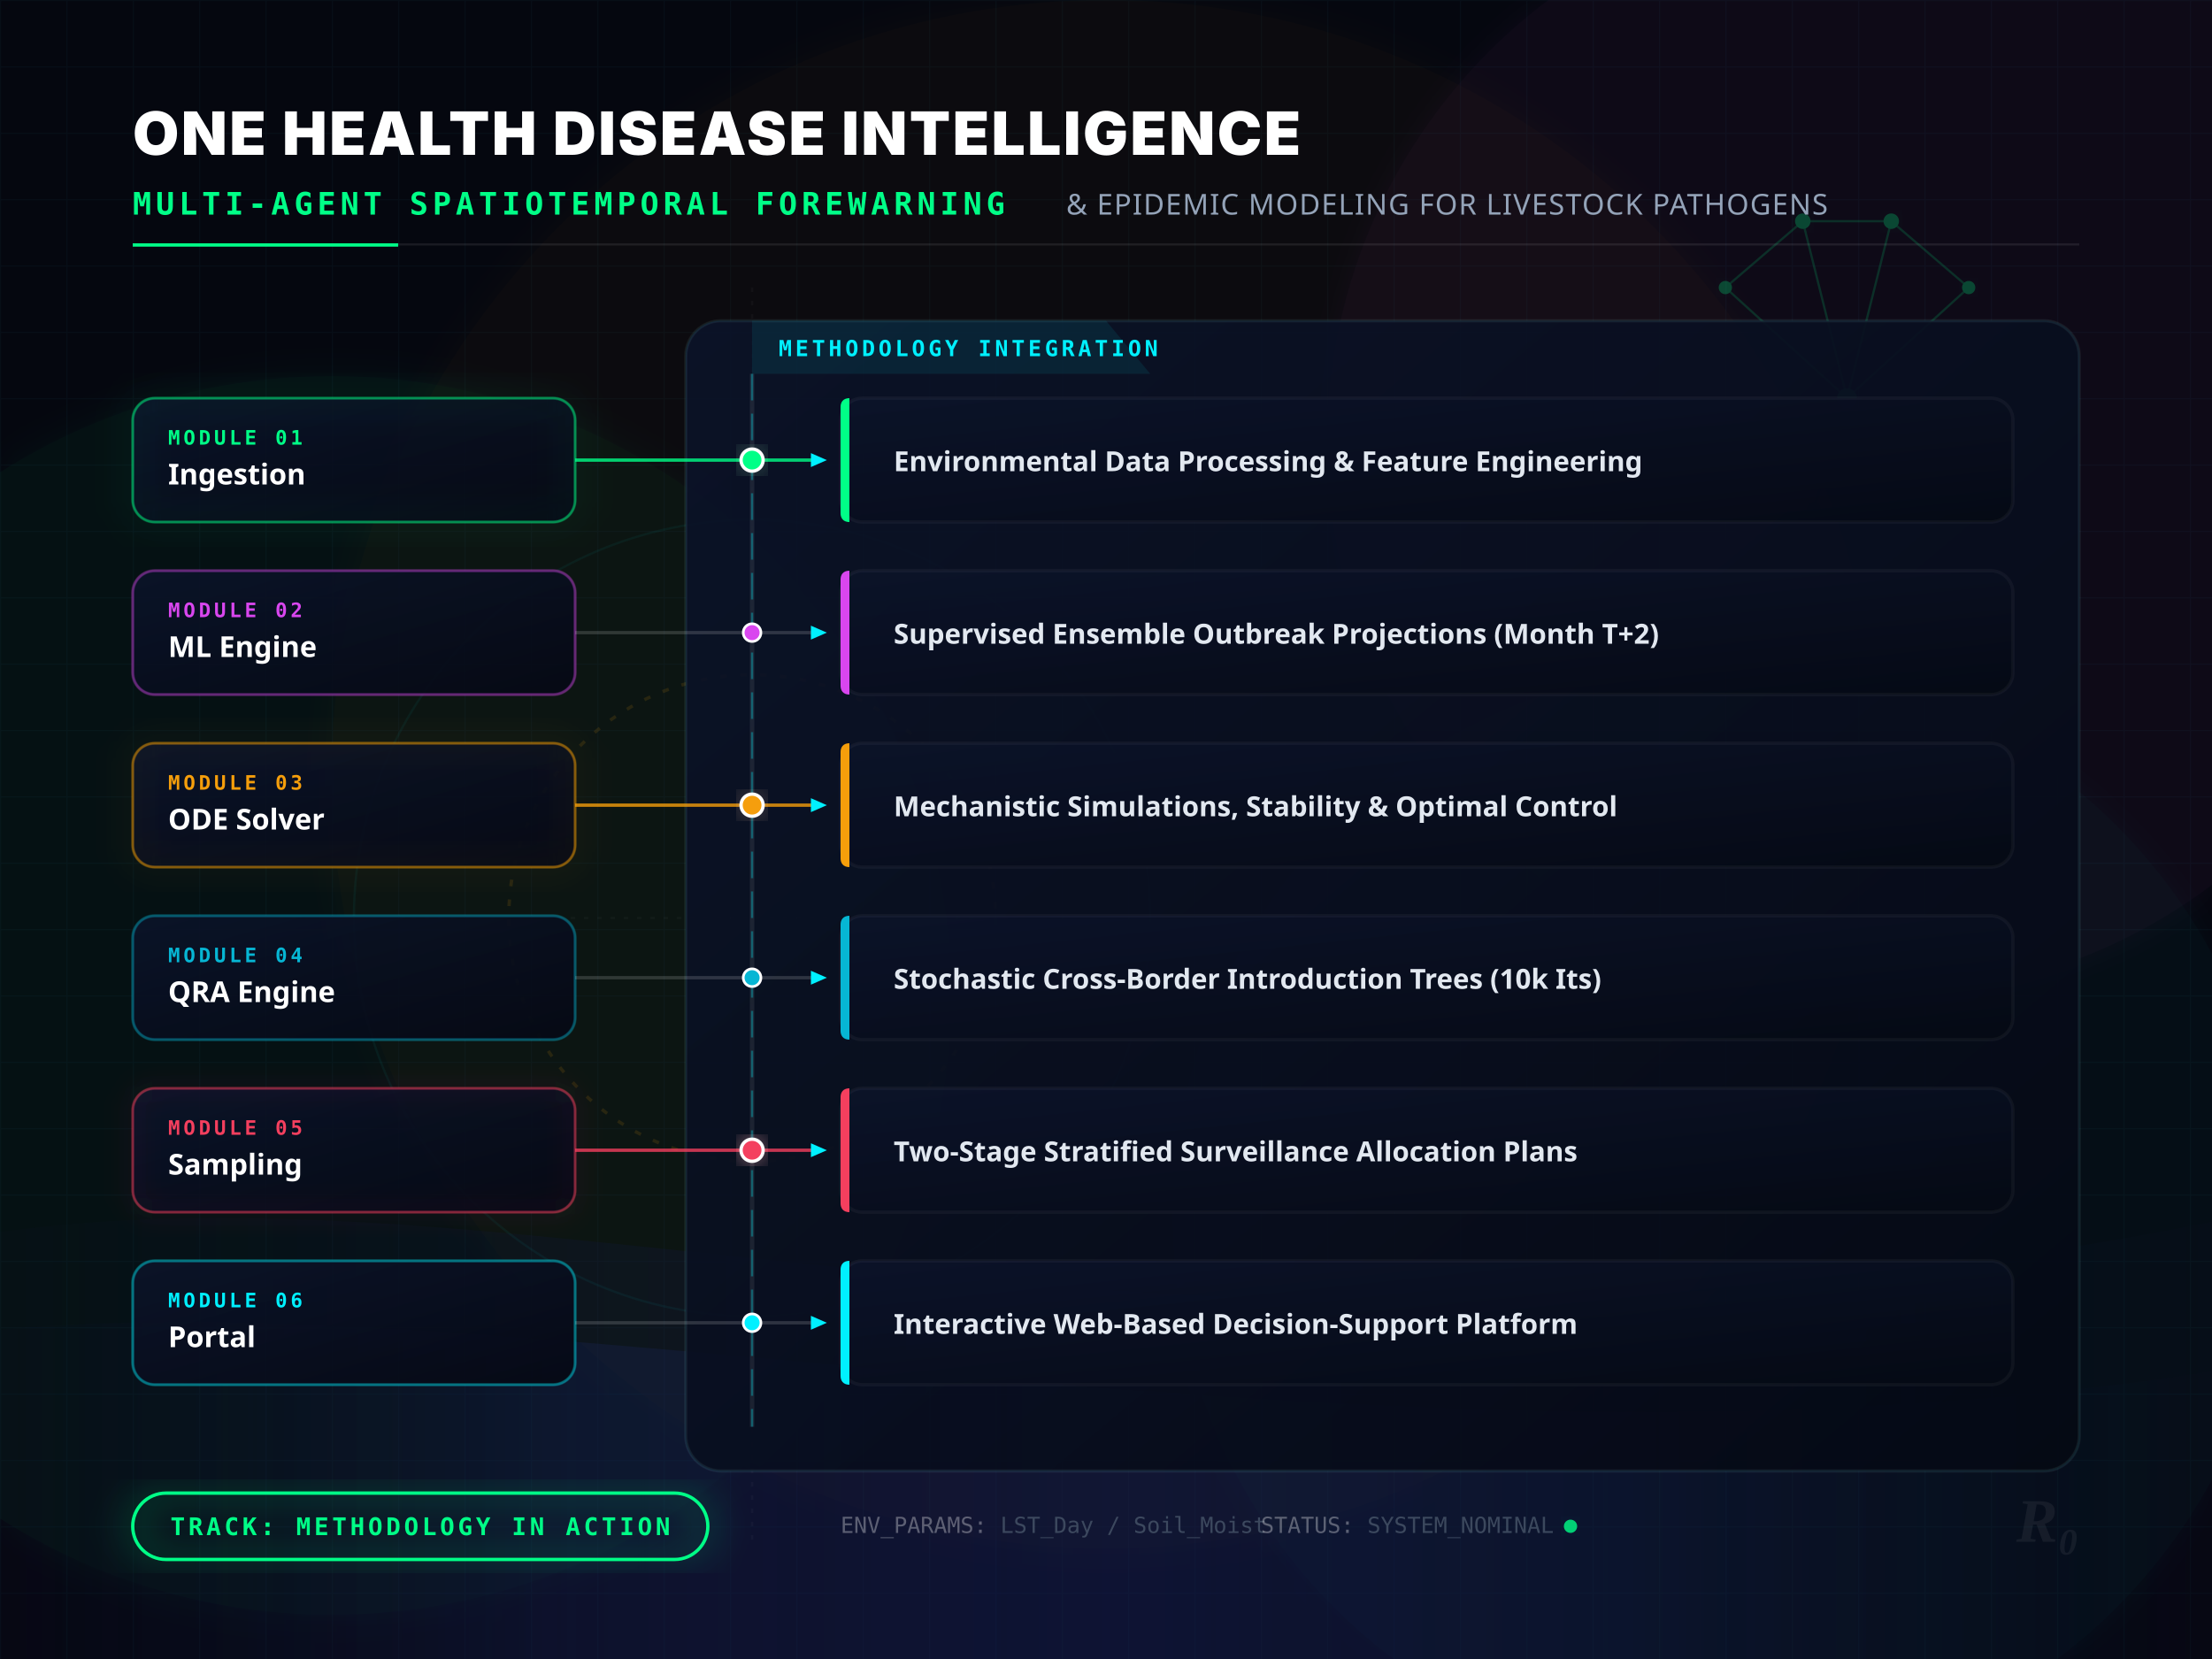
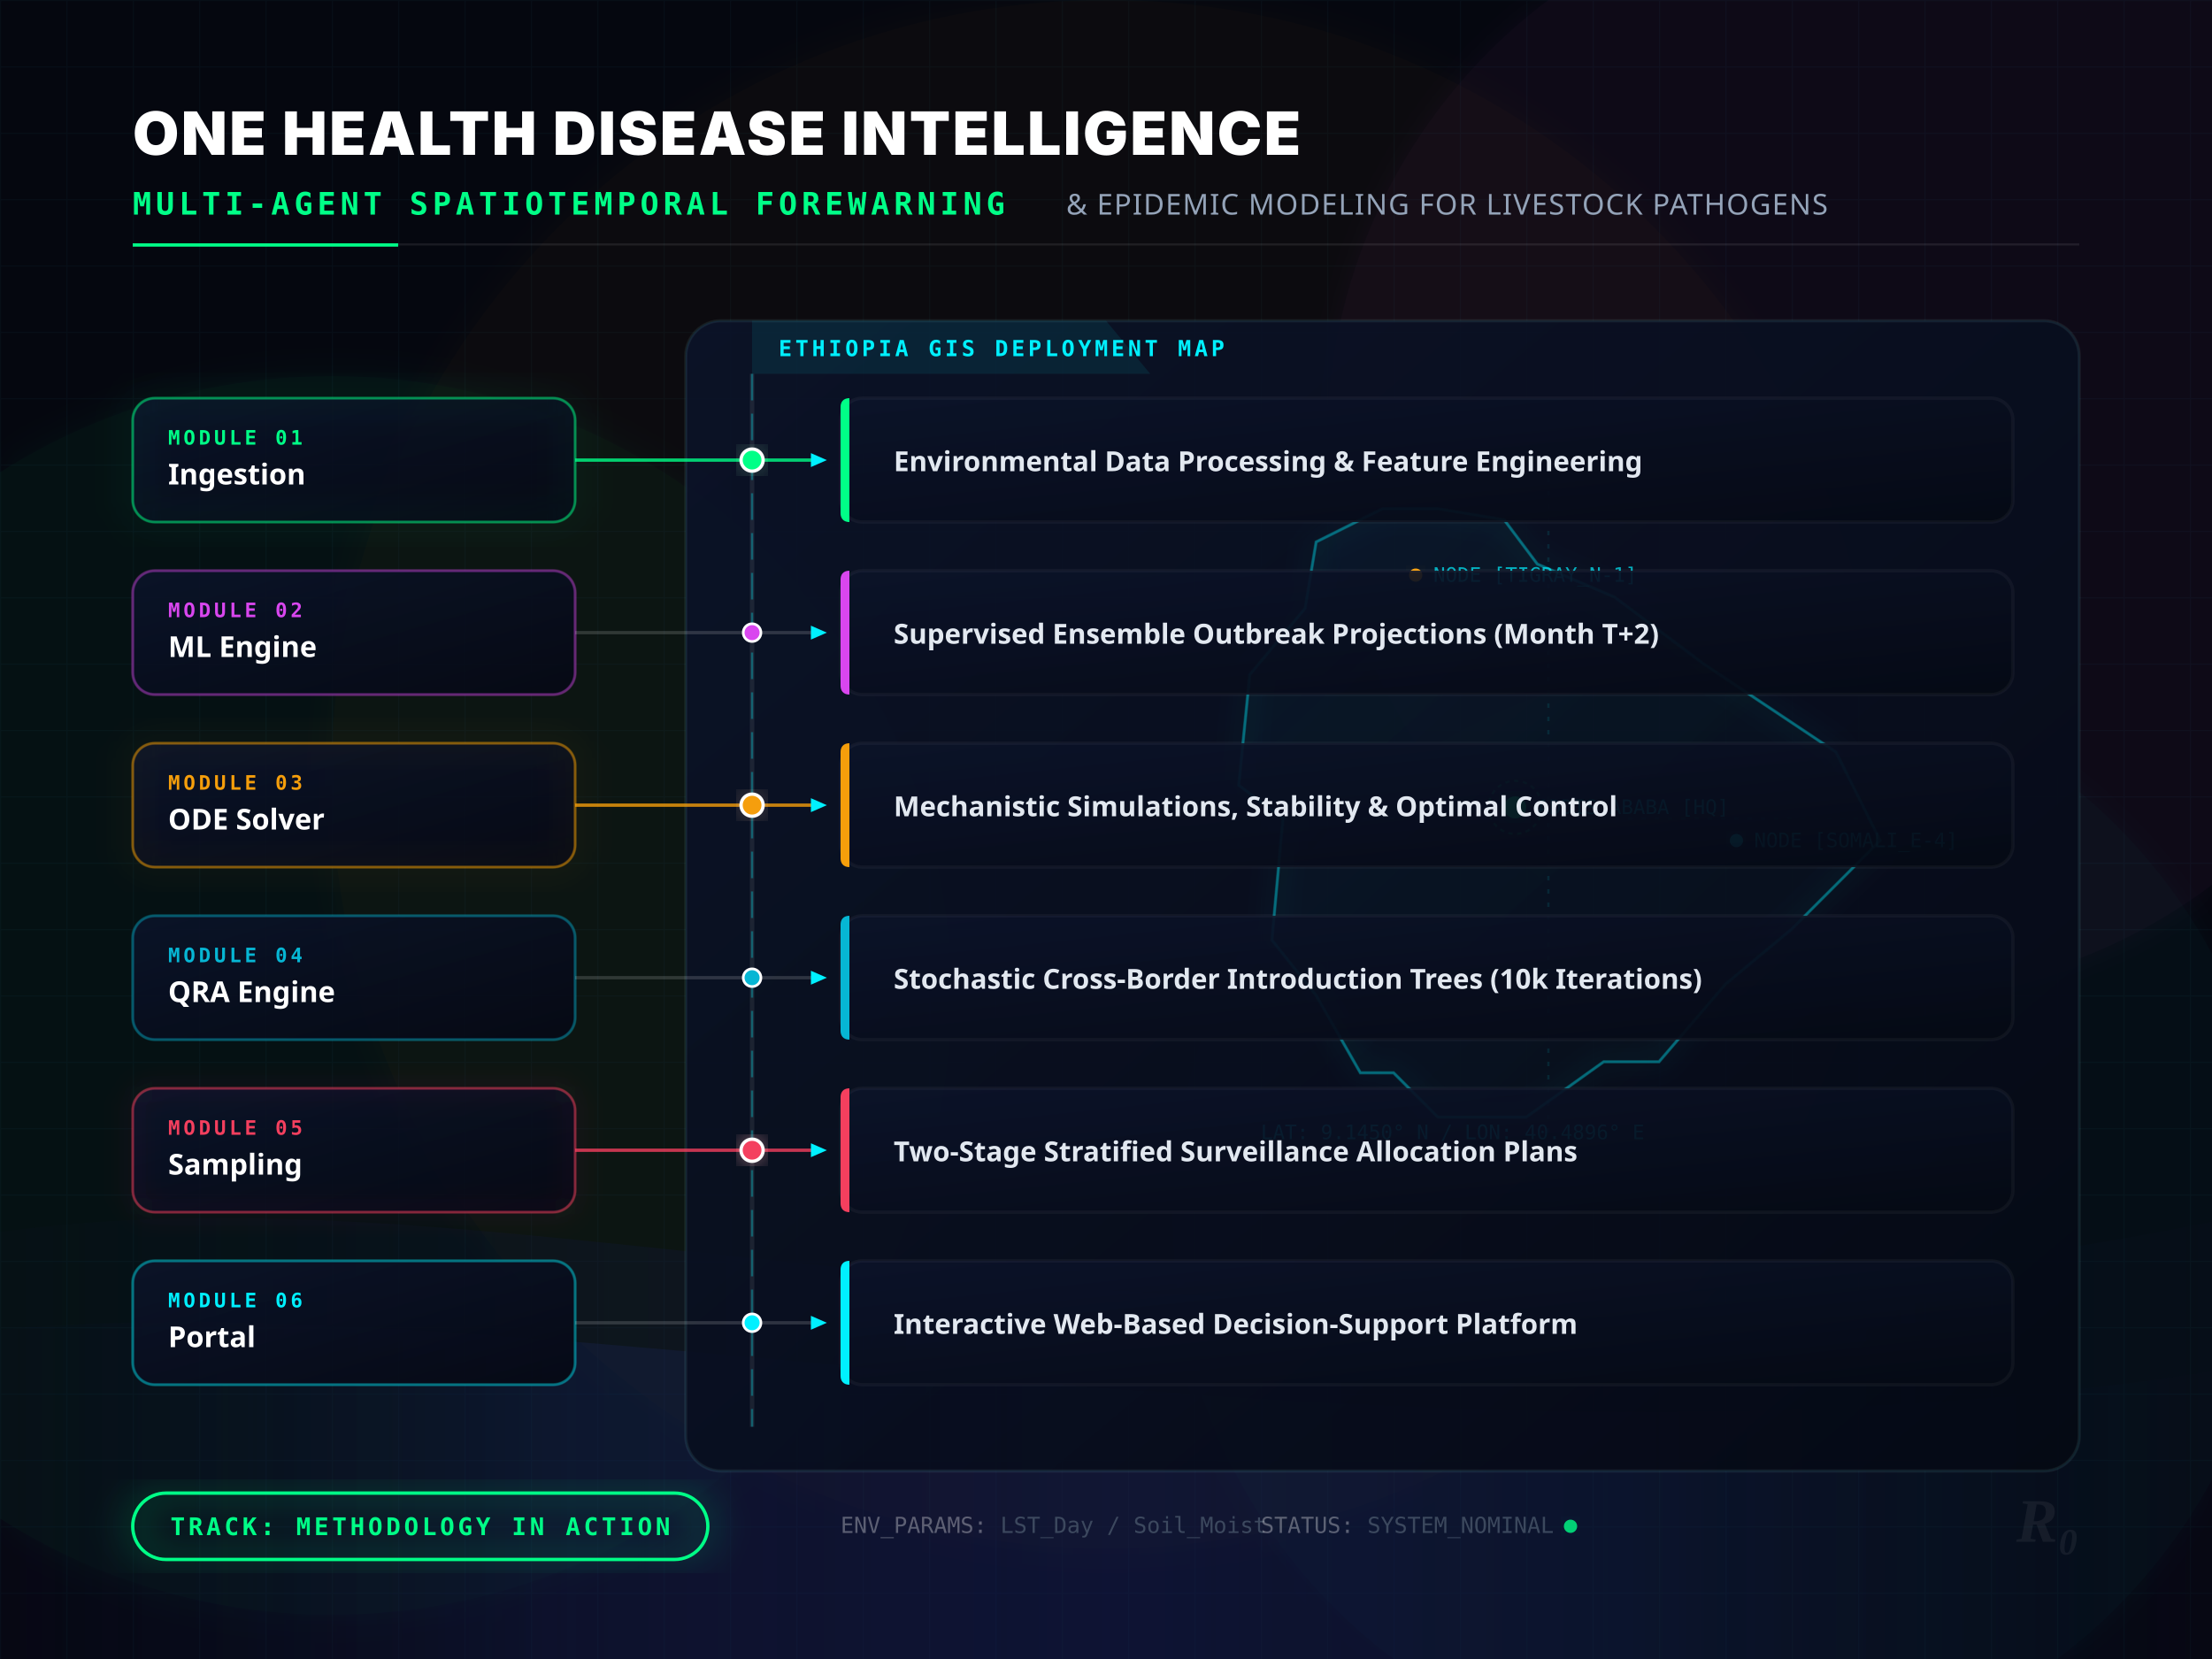
<svg xmlns="http://www.w3.org/2000/svg" viewBox="0 0 1000 750" width="100%" height="100%">
  <defs>
    <pattern id="cyberGrid" width="30" height="30" patternUnits="userSpaceOnUse">
      <path d="M 30 0 L 0 0 0 30" fill="none" stroke="rgba(56, 189, 248, 0.04)" stroke-width="1" />
    </pattern>
    <filter id="glow-cyan" x="-20%" y="-20%" width="140%" height="140%">
      <feGaussianBlur stdDeviation="6" result="blur" />
      <feMerge>
        <feMergeNode in="blur" />
        <feMergeNode in="SourceGraphic" />
      </feMerge>
    </filter>
    <filter id="glow-green" x="-20%" y="-20%" width="140%" height="140%">
      <feGaussianBlur stdDeviation="8" result="blur" />
      <feMerge>
        <feMergeNode in="blur" />
        <feMergeNode in="SourceGraphic" />
      </feMerge>
    </filter>
    <filter id="glow-orange" x="-20%" y="-20%" width="140%" height="140%">
      <feGaussianBlur stdDeviation="8" result="blur" />
      <feMerge>
        <feMergeNode in="blur" />
        <feMergeNode in="SourceGraphic" />
      </feMerge>
    </filter>
    <linearGradient id="cardGrad" x1="0%" y1="0%" x2="100%" y2="100%">
      <stop offset="0%" stop-color="#0b1329" stop-opacity="0.9" />
      <stop offset="100%" stop-color="#050914" stop-opacity="0.95" />
    </linearGradient>
+     <linearGradient id="mapGrad" x1="0%" y1="0%" x2="100%" y2="100%">
+       <stop offset="0%" stop-color="rgba(0, 240, 255, 0.04)" />
+       <stop offset="100%" stop-color="rgba(13, 148, 136, 0.01)" />
+     </linearGradient>
    <marker id="arrow-cyan" viewBox="0 0 10 10" refX="6" refY="5" markerWidth="6" markerHeight="6" orient="auto-start-reverse">
      <path d="M 0 1.5 L 8 5 L 0 8.5 z" fill="#00f0ff" />
    </marker>
    <linearGradient id="waveGrad1" x1="0%" y1="0%" x2="100%" y2="0%">
      <stop offset="0%" stop-color="#0c102b" stop-opacity="0" />
      <stop offset="50%" stop-color="#141a4a" stop-opacity="0.4" />
      <stop offset="100%" stop-color="#0c102b" stop-opacity="0" />
    </linearGradient>
    <linearGradient id="waveGrad2" x1="0%" y1="0%" x2="100%" y2="0%">
      <stop offset="0%" stop-color="#060919" stop-opacity="0" />
      <stop offset="30%" stop-color="#1d2766" stop-opacity="0.25" />
      <stop offset="70%" stop-color="#152052" stop-opacity="0.25" />
      <stop offset="100%" stop-color="#060919" stop-opacity="0" />
    </linearGradient>
  </defs>
  <style>
    .title-main { font-family: 'Montserrat', system-ui, -apple-system, sans-serif; font-weight: 900; font-size: 27px; fill: #ffffff; letter-spacing: 1px; }
    .title-sub { font-family: 'Share Tech Mono', monospace, system-ui; font-weight: 700; font-size: 14px; fill: #00ff87; letter-spacing: 2px; }
    .title-desc { font-family: 'Montserrat', system-ui, sans-serif; font-weight: 500; font-size: 13px; fill: #94a3b8; letter-spacing: 0.5px; }
    .module-num { font-family: 'Share Tech Mono', monospace, system-ui; font-size: 9px; font-weight: 700; letter-spacing: 1.5px; }
    .module-text { font-family: 'Montserrat', system-ui, sans-serif; font-weight: 700; font-size: 13px; fill: #ffffff; }
    .process-text { font-family: 'Montserrat', system-ui, sans-serif; font-weight: 600; font-size: 12.5px; fill: #e2e8f0; }
    .pill-text { font-family: 'Share Tech Mono', monospace, system-ui; font-size: 11px; font-weight: 700; fill: #00ff87; letter-spacing: 1.5px; }
    .tech-metadata { font-family: 'Share Tech Mono', monospace, system-ui; font-size: 10px; fill: #475569; }
    .tech-header { font-family: 'Share Tech Mono', monospace, system-ui; font-size: 10px; font-weight: 700; fill: #00f0ff; letter-spacing: 1.5px; }
+     .gis-label { font-family: 'Share Tech Mono', monospace, system-ui; font-size: 9px; fill: #00f0ff; opacity: 0.7; }
  </style>
  <rect width="1000" height="750" fill="#05070f" />
  <rect width="1000" height="750" fill="url(#cyberGrid)" />
  <circle cx="150" cy="450" r="280" fill="#00ff87" opacity="0.04" filter="url(#glow-green)" />
  <circle cx="500" cy="350" r="350" fill="#f59e0b" opacity="0.03" filter="url(#glow-orange)" />
  <circle cx="850" cy="200" r="250" fill="#d946ef" opacity="0.04" filter="url(#glow-cyan)" />
  <circle cx="780" cy="550" r="250" fill="#00f0ff" opacity="0.03" filter="url(#glow-cyan)" />
  <path d="M -100 580 C 200 480, 500 680, 1100 530 L 1100 760 L -100 760 Z" fill="url(#waveGrad1)" />
  <path d="M -100 620 C 150 540, 650 710, 1100 600 L 1100 760 L -100 760 Z" fill="url(#waveGrad2)" />
-   <circle cx="340" cy="415" r="110" stroke="rgba(245, 158, 11, 0.12)" stroke-dasharray="3 6" stroke-width="1.5" fill="none" />
-   <circle cx="340" cy="415" r="180" stroke="rgba(0, 240, 255, 0.05)" stroke-width="1" fill="none" />
-   <line x1="120" y1="415" x2="560" y2="415" stroke="rgba(255, 255, 255, 0.03)" stroke-dasharray="2 4" />
-   <line x1="340" y1="130" x2="340" y2="700" stroke="rgba(255, 255, 255, 0.03)" stroke-dasharray="2 4" />
-   <g opacity="0.25">
-     <line x1="780" y1="130" x2="815" y2="100" stroke="#00ff87" stroke-width="1" stroke-opacity="0.6" />
-     <line x1="815" y1="100" x2="855" y2="100" stroke="#00ff87" stroke-width="1" stroke-opacity="0.6" />
-     <line x1="855" y1="100" x2="890" y2="130" stroke="#00ff87" stroke-width="1" stroke-opacity="0.6" />
-     <line x1="815" y1="100" x2="835" y2="180" stroke="#00ff87" stroke-width="1" stroke-opacity="0.6" />
-     <line x1="855" y1="100" x2="835" y2="180" stroke="#00ff87" stroke-width="1" stroke-opacity="0.6" />
-     <line x1="780" y1="130" x2="835" y2="180" stroke="#00ff87" stroke-width="1" stroke-opacity="0.6" />
-     <line x1="890" y1="130" x2="835" y2="180" stroke="#00ff87" stroke-width="1" stroke-opacity="0.6" />
-     <line x1="835" y1="180" x2="820" y2="230" stroke="#00ff87" stroke-width="1" stroke-opacity="0.6" />
-     <line x1="835" y1="180" x2="850" y2="230" stroke="#00ff87" stroke-width="1" stroke-opacity="0.6" />
-     <circle cx="780" cy="130" r="3" fill="#00ff87" filter="url(#glow-green)" />
-     <circle cx="815" cy="100" r="3.5" fill="#00ff87" filter="url(#glow-green)" />
-     <circle cx="855" cy="100" r="3.5" fill="#00ff87" filter="url(#glow-green)" />
-     <circle cx="890" cy="130" r="3" fill="#00ff87" filter="url(#glow-green)" />
-     <circle cx="835" cy="180" r="4.5" fill="#00ff87" filter="url(#glow-green)" />
-     <circle cx="820" cy="230" r="3" fill="#00ff87" />
-     <circle cx="850" cy="230" r="3" fill="#00ff87" />
-   </g>
  <g id="header-group" transform="translate(60, 45)">
    <text x="0" y="25" class="title-main">ONE HEALTH DISEASE INTELLIGENCE</text>
    <text x="0" y="52" class="title-sub">MULTI-AGENT SPATIOTEMPORAL FOREWARNING</text>
    <text x="422" y="52" class="title-desc">&amp; EPIDEMIC MODELING FOR LIVESTOCK PATHOGENS</text>
    <rect x="0" y="65" width="880" height="1" fill="rgba(255, 255, 255, 0.08)" />
    <rect x="0" y="65" width="120" height="1.5" fill="#00ff87" />
  </g>
  <rect x="310" y="145" width="630" height="520" rx="16" fill="url(#cardGrad)" stroke="rgba(255, 255, 255, 0.05)" stroke-width="1.5" />
  <rect x="310" y="145" width="630" height="520" rx="16" fill="none" stroke="rgba(0, 240, 255, 0.05)" stroke-width="1" />
  <g transform="translate(340, 145)">
    <path d="M 0 0 L 160 0 L 180 24 L 0 24 Z" fill="rgba(0, 240, 255, 0.08)" />
-     <text x="12" y="16" class="tech-header">METHODOLOGY INTEGRATION</text>
+     <text x="12" y="16" class="tech-header">ETHIOPIA GIS DEPLOYMENT MAP</text>
+   </g>
+   <g id="ethiopia-map-layer" transform="translate(40, -10)">
+     <path d="M 585 240               L 610 240               L 640 245               L 655 265               L 690 280               L 730 310               L 790 350               L 810 390               L 770 430               L 740 455               L 710 490               L 685 490               L 650 515               L 610 515               L 590 495               L 575 495              L 555 460               L 535 435               L 540 380               L 520 365               L 525 315               L 550 285              L 555 255              Z" fill="url(#mapGrad)" stroke="rgba(0, 240, 255, 0.2)" stroke-width="1.5" stroke-dasharray="1200" stroke-dashoffset="0" />
+     <path d="M 585 240 L 610 240 L 640 245 L 655 265 L 690 280 L 730 310 L 790 350 L 810 390 L 770 430 L 740 455 L 710 490 L 685 490 L 650 515 L 610 515 L 590 495 L 575 495 L 555 460 L 535 435 L 540 380 L 520 365 L 525 315 L 550 285 L 555 255 Z" fill="none" stroke="#00f0ff" stroke-width="1" stroke-opacity="0.25" filter="url(#glow-cyan)" />
+     <line x1="510" y1="380" x2="820" y2="380" stroke="rgba(0, 240, 255, 0.1)" stroke-dasharray="2 4" />
+     <line x1="660" y1="220" x2="660" y2="530" stroke="rgba(0, 240, 255, 0.1)" stroke-dasharray="2 4" />
+     <g transform="translate(645, 375)">
+       <circle cx="0" cy="0" r="5" fill="#00ff87" filter="url(#glow-green)" />
+       <circle cx="0" cy="0" r="12" stroke="#00ff87" stroke-width="1" fill="none" opacity="0.4" stroke-dasharray="2 2" />
+       <text x="10" y="3" class="gis-label" fill="#00ff87">ADDIS ABABA [HQ]</text>
+     </g>
+     <g transform="translate(600, 270)">
+       <circle cx="0" cy="0" r="3" fill="#f59e0b" filter="url(#glow-orange)" />
+       <text x="8" y="3" class="gis-label">NODE [TIGRAY_N-1]</text>
+     </g>
+     <g transform="translate(745, 390)">
+       <circle cx="0" cy="0" r="3" fill="#00f0ff" filter="url(#glow-cyan)" />
+       <text x="8" y="3" class="gis-label">NODE [SOMALI_E-4]</text>
+     </g>
+     <text x="530" y="525" class="gis-label" opacity="0.5">LAT: 9.1450° N / LON: 40.4896° E</text>
  </g>
  <line x1="340" y1="169" x2="340" y2="645" stroke="rgba(255, 255, 255, 0.08)" stroke-width="2" />
  <line x1="340" y1="169" x2="340" y2="645" stroke="#00f0ff" stroke-width="1" stroke-opacity="0.3" stroke-dasharray="12 6" />
  <g id="flow-row-1" transform="translate(0, 180)">
    <g transform="translate(60, 0)">
      <rect x="0" y="0" width="200" height="56" rx="10" fill="url(#cardGrad)" stroke="rgba(0, 255, 135, 0.2)" stroke-width="1.5" />
      <rect x="0" y="0" width="200" height="56" rx="10" fill="none" stroke="#00ff87" stroke-width="1" stroke-opacity="0.4" filter="url(#glow-green)" />
      <text x="16" y="21" class="module-num" fill="#00ff87">MODULE 01</text>
      <text x="16" y="39" class="module-text">Ingestion</text>
    </g>
    <path d="M 260 28 L 372 28" fill="none" stroke="#00ff87" stroke-width="1.5" stroke-opacity="0.8" marker-end="url(#arrow-cyan)" />
    <circle cx="340" cy="28" r="5" fill="#00ff87" stroke="#ffffff" stroke-width="1.5" filter="url(#glow-green)" />
    <g transform="translate(380, 0)">
      <rect x="0" y="0" width="530" height="56" rx="10" fill="url(#cardGrad)" stroke="rgba(255, 255, 255, 0.04)" stroke-width="1.5" />
      <path d="M 0 4 L 0 52 C 0 54, 1 56, 4 56 L 4 56 L 4 0 L 4 0 C 1 0, 0 2, 0 4 Z" fill="#00ff87" />
      <text x="24" y="33" class="process-text">Environmental Data Processing &amp; Feature Engineering</text>
    </g>
  </g>
  <g id="flow-row-2" transform="translate(0, 258)">
    <g transform="translate(60, 0)">
      <rect x="0" y="0" width="200" height="56" rx="10" fill="url(#cardGrad)" stroke="rgba(217, 70, 239, 0.2)" stroke-width="1.5" />
      <rect x="0" y="0" width="200" height="56" rx="10" fill="none" stroke="#d946ef" stroke-width="1" stroke-opacity="0.3" />
      <text x="16" y="21" class="module-num" fill="#d946ef">MODULE 02</text>
      <text x="16" y="39" class="module-text">ML Engine</text>
    </g>
    <path d="M 260 28 L 372 28" fill="none" stroke="rgba(255, 255, 255, 0.15)" stroke-width="1.5" marker-end="url(#arrow-cyan)" />
    <circle cx="340" cy="28" r="4" fill="#d946ef" stroke="#ffffff" stroke-width="1.2" />
    <g transform="translate(380, 0)">
      <rect x="0" y="0" width="530" height="56" rx="10" fill="url(#cardGrad)" stroke="rgba(255, 255, 255, 0.04)" stroke-width="1.5" />
      <path d="M 0 4 L 0 52 C 0 54, 1 56, 4 56 L 4 56 L 4 0 L 4 0 C 1 0, 0 2, 0 4 Z" fill="#d946ef" />
      <text x="24" y="33" class="process-text">Supervised Ensemble Outbreak Projections (Month T+2)</text>
    </g>
  </g>
  <g id="flow-row-3" transform="translate(0, 336)">
    <g transform="translate(60, 0)">
      <rect x="0" y="0" width="200" height="56" rx="10" fill="url(#cardGrad)" stroke="rgba(245, 158, 11, 0.2)" stroke-width="1.5" />
      <rect x="0" y="0" width="200" height="56" rx="10" fill="none" stroke="#f59e0b" stroke-width="1" stroke-opacity="0.4" filter="url(#glow-orange)" />
      <text x="16" y="21" class="module-num" fill="#f59e0b">MODULE 03</text>
      <text x="16" y="39" class="module-text">ODE Solver</text>
    </g>
    <path d="M 260 28 L 372 28" fill="none" stroke="#f59e0b" stroke-width="1.5" stroke-opacity="0.8" marker-end="url(#arrow-cyan)" />
    <circle cx="340" cy="28" r="5" fill="#f59e0b" stroke="#ffffff" stroke-width="1.5" filter="url(#glow-orange)" />
    <g transform="translate(380, 0)">
      <rect x="0" y="0" width="530" height="56" rx="10" fill="url(#cardGrad)" stroke="rgba(255, 255, 255, 0.04)" stroke-width="1.5" />
      <path d="M 0 4 L 0 52 C 0 54, 1 56, 4 56 L 4 56 L 4 0 L 4 0 C 1 0, 0 2, 0 4 Z" fill="#f59e0b" />
      <text x="24" y="33" class="process-text">Mechanistic Simulations, Stability &amp; Optimal Control</text>
    </g>
  </g>
  <g id="flow-row-4" transform="translate(0, 414)">
    <g transform="translate(60, 0)">
      <rect x="0" y="0" width="200" height="56" rx="10" fill="url(#cardGrad)" stroke="rgba(6, 182, 212, 0.2)" stroke-width="1.5" />
      <rect x="0" y="0" width="200" height="56" rx="10" fill="none" stroke="#06b6d4" stroke-width="1" stroke-opacity="0.3" />
      <text x="16" y="21" class="module-num" fill="#06b6d4">MODULE 04</text>
      <text x="16" y="39" class="module-text">QRA Engine</text>
    </g>
    <path d="M 260 28 L 372 28" fill="none" stroke="rgba(255, 255, 255, 0.15)" stroke-width="1.5" marker-end="url(#arrow-cyan)" />
    <circle cx="340" cy="28" r="4" fill="#06b6d4" stroke="#ffffff" stroke-width="1.2" />
    <g transform="translate(380, 0)">
      <rect x="0" y="0" width="530" height="56" rx="10" fill="url(#cardGrad)" stroke="rgba(255, 255, 255, 0.04)" stroke-width="1.5" />
      <path d="M 0 4 L 0 52 C 0 54, 1 56, 4 56 L 4 56 L 4 0 L 4 0 C 1 0, 0 2, 0 4 Z" fill="#06b6d4" />
-       <text x="24" y="33" class="process-text">Stochastic Cross-Border Introduction Trees (10k Its)</text>
+       <text x="24" y="33" class="process-text">Stochastic Cross-Border Introduction Trees (10k Iterations)</text>
    </g>
  </g>
  <g id="flow-row-5" transform="translate(0, 492)">
    <g transform="translate(60, 0)">
      <rect x="0" y="0" width="200" height="56" rx="10" fill="url(#cardGrad)" stroke="rgba(244, 63, 94, 0.2)" stroke-width="1.5" />
      <rect x="0" y="0" width="200" height="56" rx="10" fill="none" stroke="#f43f5e" stroke-width="1" stroke-opacity="0.4" filter="url(#glow-cyan)" />
      <text x="16" y="21" class="module-num" fill="#f43f5e">MODULE 05</text>
      <text x="16" y="39" class="module-text">Sampling</text>
    </g>
    <path d="M 260 28 L 372 28" fill="none" stroke="#f43f5e" stroke-width="1.5" stroke-opacity="0.8" marker-end="url(#arrow-cyan)" />
    <circle cx="340" cy="28" r="5" fill="#f43f5e" stroke="#ffffff" stroke-width="1.5" filter="url(#glow-cyan)" />
    <g transform="translate(380, 0)">
      <rect x="0" y="0" width="530" height="56" rx="10" fill="url(#cardGrad)" stroke="rgba(255, 255, 255, 0.04)" stroke-width="1.5" />
      <path d="M 0 4 L 0 52 C 0 54, 1 56, 4 56 L 4 56 L 4 0 L 4 0 C 1 0, 0 2, 0 4 Z" fill="#f43f5e" />
      <text x="24" y="33" class="process-text">Two-Stage Stratified Surveillance Allocation Plans</text>
    </g>
  </g>
  <g id="flow-row-6" transform="translate(0, 570)">
    <g transform="translate(60, 0)">
      <rect x="0" y="0" width="200" height="56" rx="10" fill="url(#cardGrad)" stroke="rgba(0, 240, 255, 0.2)" stroke-width="1.5" />
      <rect x="0" y="0" width="200" height="56" rx="10" fill="none" stroke="#00f0ff" stroke-width="1" stroke-opacity="0.3" />
      <text x="16" y="21" class="module-num" fill="#00f0ff">MODULE 06</text>
      <text x="16" y="39" class="module-text">Portal</text>
    </g>
    <path d="M 260 28 L 372 28" fill="none" stroke="rgba(255, 255, 255, 0.15)" stroke-width="1.5" marker-end="url(#arrow-cyan)" />
    <circle cx="340" cy="28" r="4" fill="#00f0ff" stroke="#ffffff" stroke-width="1.2" />
    <g transform="translate(380, 0)">
      <rect x="0" y="0" width="530" height="56" rx="10" fill="url(#cardGrad)" stroke="rgba(255, 255, 255, 0.04)" stroke-width="1.5" />
      <path d="M 0 4 L 0 52 C 0 54, 1 56, 4 56 L 4 56 L 4 0 L 4 0 C 1 0, 0 2, 0 4 Z" fill="#00f0ff" />
      <text x="24" y="33" class="process-text">Interactive Web-Based Decision-Support Platform</text>
    </g>
  </g>
  <g id="bottom-bar" transform="translate(60, 675)">
    <rect x="0" y="0" width="260" height="30" rx="15" fill="none" stroke="#00ff87" stroke-width="1.5" filter="url(#glow-green)" />
    <text x="130" y="19" class="pill-text" text-anchor="middle">TRACK: METHODOLOGY IN ACTION</text>
    <g transform="translate(320, 18)" opacity="0.8">
      <text x="0" y="0" class="tech-metadata">
        <tspan fill="rgba(255,255,255,0.4)">ENV_PARAMS:</tspan> LST_Day / Soil_Moist</text>
      <text x="190" y="0" class="tech-metadata">
        <tspan fill="rgba(255,255,255,0.4)">STATUS:</tspan> SYSTEM_NOMINAL</text>
      <circle cx="330" cy="-3" r="3" fill="#00ff87" filter="url(#glow-green)" />
    </g>
    <text x="880" y="22" font-family="'Times New Roman', Times, serif" font-weight="900" font-size="28" fill="rgba(255,255,255,0.06)" font-style="italic" text-anchor="end">R₀</text>
  </g>
</svg>
